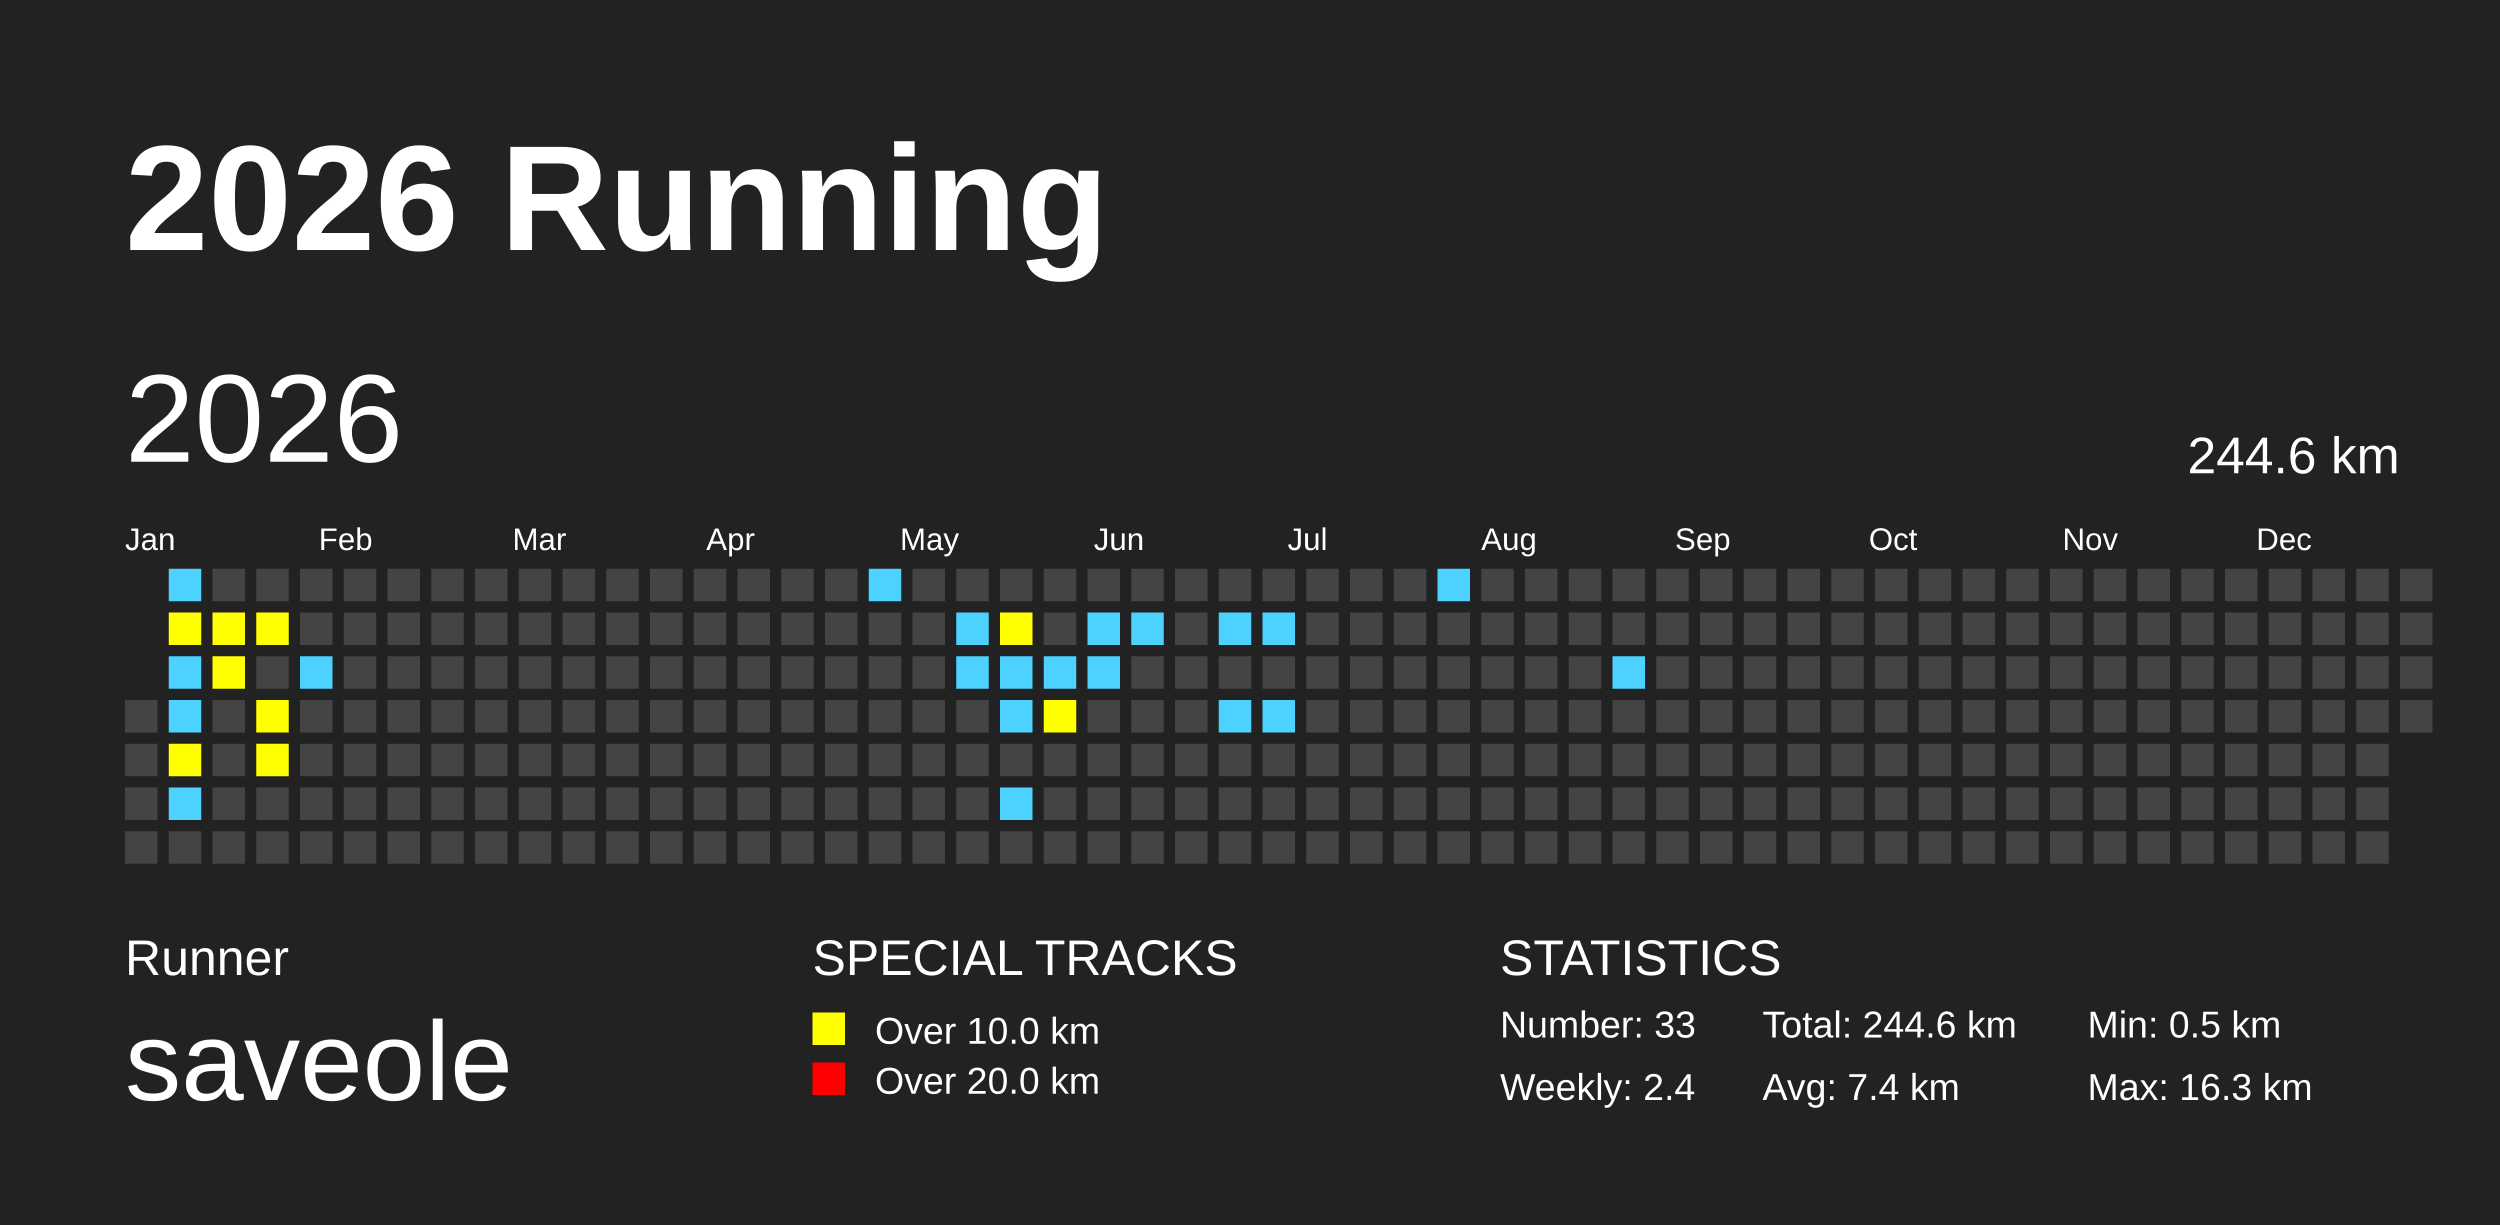
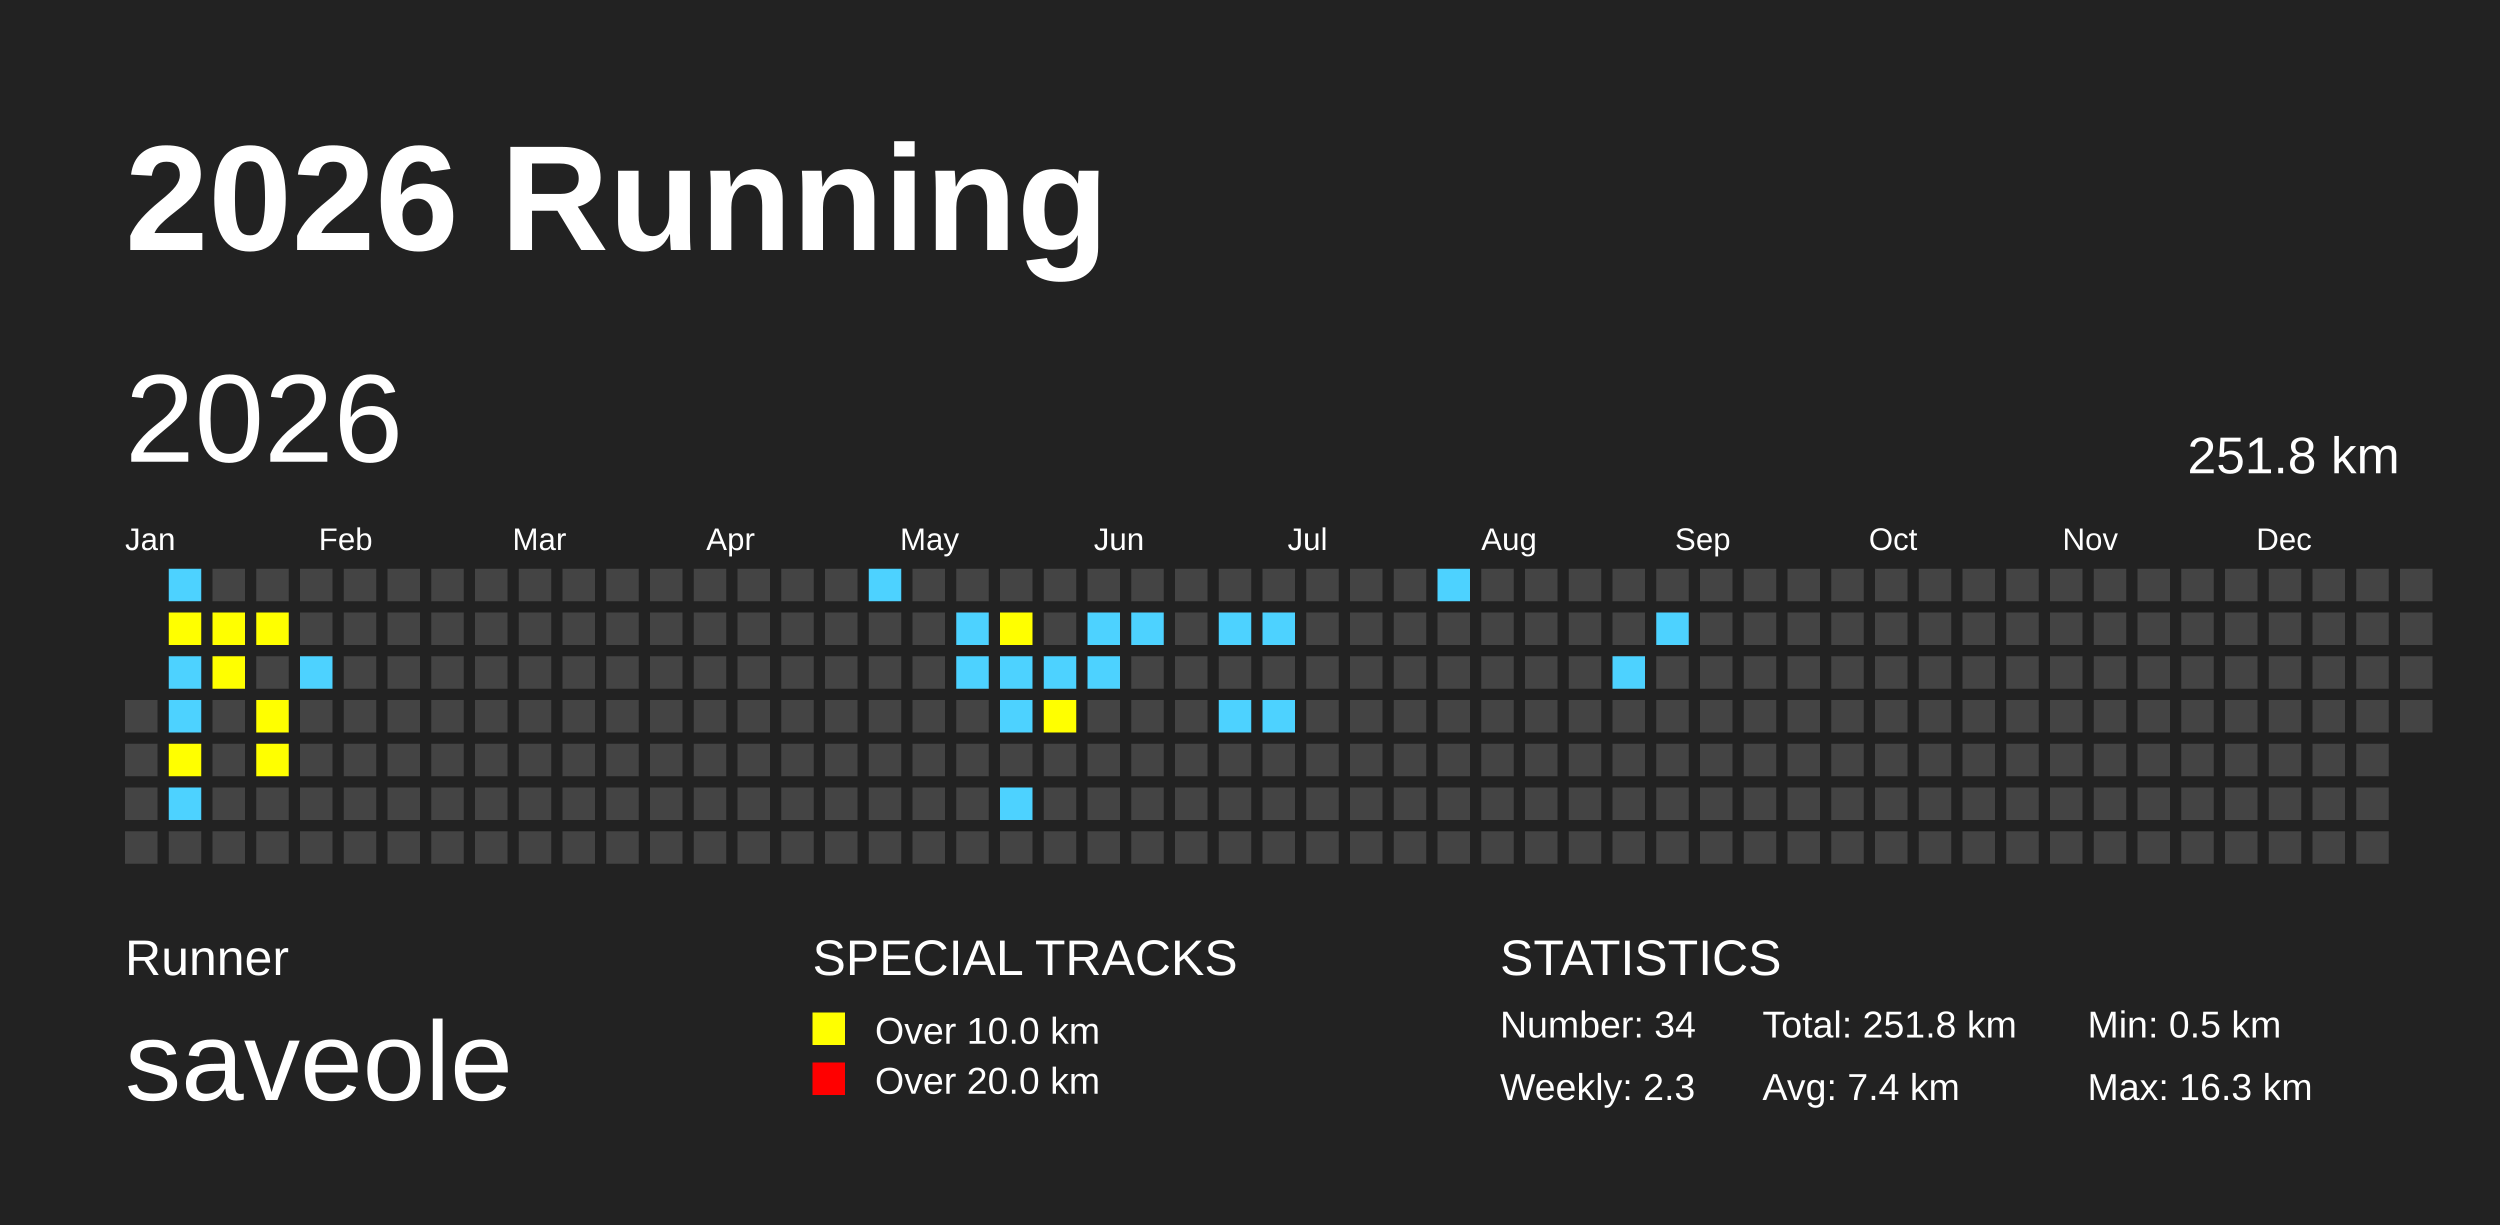
<svg xmlns="http://www.w3.org/2000/svg" baseProfile="full" height="98mm" version="1.1" viewBox="0,0,200,98" width="200mm">
  <defs />
  <rect fill="#222222" height="98" width="200" x="0" y="0" />
  <text fill="#FFFFFF" style="font-size:12px; font-family:Arial; font-weight:bold;" x="10" y="20">2026 Running</text>
  <text fill="#FFFFFF" style="font-size:4px; font-family:Arial" x="10" y="78">Runner</text>
  <text fill="#FFFFFF" style="font-size:9px; font-family:Arial" x="10" y="88">saveole</text>
  <text fill="#FFFFFF" style="font-size:4px; font-family:Arial" x="65" y="78">SPECIAL TRACKS</text>
  <rect fill="yellow" height="2.6" width="2.6" x="65" y="81" />
  <text fill="#FFFFFF" style="font-size:3px; font-family:Arial" x="70" y="83.5">Over 10.0 km</text>
  <rect fill="red" height="2.6" width="2.6" x="65" y="85" />
  <text fill="#FFFFFF" style="font-size:3px; font-family:Arial" x="70" y="87.5">Over 20.0 km</text>
  <text fill="#FFFFFF" style="font-size:4px; font-family:Arial" x="120" y="78">STATISTICS</text>
-   <text fill="#FFFFFF" style="font-size:3px; font-family:Arial" x="120" y="83">Number: 33</text>
-   <text fill="#FFFFFF" style="font-size:3px; font-family:Arial" x="120" y="88">Weekly: 2.4</text>
-   <text fill="#FFFFFF" style="font-size:3px; font-family:Arial" x="141" y="83">Total: 244.6 km</text>
+   <text fill="#FFFFFF" style="font-size:3px; font-family:Arial" x="120" y="83">Number: 34</text>
+   <text fill="#FFFFFF" style="font-size:3px; font-family:Arial" x="120" y="88">Weekly: 2.3</text>
+   <text fill="#FFFFFF" style="font-size:3px; font-family:Arial" x="141" y="83">Total: 251.8 km</text>
  <text fill="#FFFFFF" style="font-size:3px; font-family:Arial" x="141" y="88">Avg: 7.4 km</text>
  <text fill="#FFFFFF" style="font-size:3px; font-family:Arial" x="167" y="83">Min: 0.5 km</text>
  <text fill="#FFFFFF" style="font-size:3px; font-family:Arial" x="167" y="88">Max: 16.3 km</text>
  <text dominant-baseline="hanging" fill="#FFFFFF" style="font-size:10.0px; font-family:Arial;" x="10" y="30">2026</text>
-   <text dominant-baseline="hanging" fill="#FFFFFF" style="font-size:4.125px; font-family:Arial;" x="175" y="35">244.6 km</text>
+   <text dominant-baseline="hanging" fill="#FFFFFF" style="font-size:4.125px; font-family:Arial;" x="175" y="35">251.8 km</text>
  <text fill="#FFFFFF" style="font-size:2.5px; font-family:Arial" x="10.0" y="44">Jan</text>
  <text fill="#FFFFFF" style="font-size:2.5px; font-family:Arial" x="25.5" y="44">Feb</text>
  <text fill="#FFFFFF" style="font-size:2.5px; font-family:Arial" x="41.0" y="44">Mar</text>
  <text fill="#FFFFFF" style="font-size:2.5px; font-family:Arial" x="56.5" y="44">Apr</text>
  <text fill="#FFFFFF" style="font-size:2.5px; font-family:Arial" x="72.0" y="44">May</text>
  <text fill="#FFFFFF" style="font-size:2.5px; font-family:Arial" x="87.5" y="44">Jun</text>
  <text fill="#FFFFFF" style="font-size:2.5px; font-family:Arial" x="103.0" y="44">Jul</text>
  <text fill="#FFFFFF" style="font-size:2.5px; font-family:Arial" x="118.5" y="44">Aug</text>
  <text fill="#FFFFFF" style="font-size:2.5px; font-family:Arial" x="134.0" y="44">Sep</text>
  <text fill="#FFFFFF" style="font-size:2.5px; font-family:Arial" x="149.5" y="44">Oct</text>
  <text fill="#FFFFFF" style="font-size:2.5px; font-family:Arial" x="165.0" y="44">Nov</text>
  <text fill="#FFFFFF" style="font-size:2.5px; font-family:Arial" x="180.5" y="44">Dec</text>
  <rect fill="#444444" height="2.6" width="2.6" x="10.0" y="56.0" />
  <rect fill="#444444" height="2.6" width="2.6" x="10.0" y="59.5" />
  <rect fill="#444444" height="2.6" width="2.6" x="10.0" y="63.0" />
  <rect fill="#444444" height="2.6" width="2.6" x="10.0" y="66.5" />
  <rect fill="#4DD2FF" height="2.6" width="2.6" x="13.5" y="45.5" />
  <rect fill="yellow" height="2.6" width="2.6" x="13.5" y="49.0" />
  <rect fill="#4DD2FF" height="2.6" width="2.6" x="13.5" y="52.5" />
  <rect fill="#4DD2FF" height="2.6" width="2.6" x="13.5" y="56.0" />
  <rect fill="yellow" height="2.6" width="2.6" x="13.5" y="59.5" />
  <rect fill="#4DD2FF" height="2.6" width="2.6" x="13.5" y="63.0" />
  <rect fill="#444444" height="2.6" width="2.6" x="13.5" y="66.5" />
  <rect fill="#444444" height="2.6" width="2.6" x="17.0" y="45.5" />
  <rect fill="yellow" height="2.6" width="2.6" x="17.0" y="49.0" />
  <rect fill="yellow" height="2.6" width="2.6" x="17.0" y="52.5" />
  <rect fill="#444444" height="2.6" width="2.6" x="17.0" y="56.0" />
  <rect fill="#444444" height="2.6" width="2.6" x="17.0" y="59.5" />
  <rect fill="#444444" height="2.6" width="2.6" x="17.0" y="63.0" />
  <rect fill="#444444" height="2.6" width="2.6" x="17.0" y="66.5" />
  <rect fill="#444444" height="2.6" width="2.6" x="20.5" y="45.5" />
  <rect fill="yellow" height="2.6" width="2.6" x="20.5" y="49.0" />
  <rect fill="#444444" height="2.6" width="2.6" x="20.5" y="52.5" />
  <rect fill="yellow" height="2.6" width="2.6" x="20.5" y="56.0" />
  <rect fill="yellow" height="2.6" width="2.6" x="20.5" y="59.5" />
  <rect fill="#444444" height="2.6" width="2.6" x="20.5" y="63.0" />
  <rect fill="#444444" height="2.6" width="2.6" x="20.5" y="66.5" />
  <rect fill="#444444" height="2.6" width="2.6" x="24.0" y="45.5" />
  <rect fill="#444444" height="2.6" width="2.6" x="24.0" y="49.0" />
  <rect fill="#4DD2FF" height="2.6" width="2.6" x="24.0" y="52.5" />
  <rect fill="#444444" height="2.6" width="2.6" x="24.0" y="56.0" />
  <rect fill="#444444" height="2.6" width="2.6" x="24.0" y="59.5" />
  <rect fill="#444444" height="2.6" width="2.6" x="24.0" y="63.0" />
  <rect fill="#444444" height="2.6" width="2.6" x="24.0" y="66.5" />
  <rect fill="#444444" height="2.6" width="2.6" x="27.5" y="45.5" />
  <rect fill="#444444" height="2.6" width="2.6" x="27.5" y="49.0" />
  <rect fill="#444444" height="2.6" width="2.6" x="27.5" y="52.5" />
  <rect fill="#444444" height="2.6" width="2.6" x="27.5" y="56.0" />
  <rect fill="#444444" height="2.6" width="2.6" x="27.5" y="59.5" />
  <rect fill="#444444" height="2.6" width="2.6" x="27.5" y="63.0" />
  <rect fill="#444444" height="2.6" width="2.6" x="27.5" y="66.5" />
  <rect fill="#444444" height="2.6" width="2.6" x="31.0" y="45.5" />
  <rect fill="#444444" height="2.6" width="2.6" x="31.0" y="49.0" />
  <rect fill="#444444" height="2.6" width="2.6" x="31.0" y="52.5" />
  <rect fill="#444444" height="2.6" width="2.6" x="31.0" y="56.0" />
  <rect fill="#444444" height="2.6" width="2.6" x="31.0" y="59.5" />
  <rect fill="#444444" height="2.6" width="2.6" x="31.0" y="63.0" />
  <rect fill="#444444" height="2.6" width="2.6" x="31.0" y="66.5" />
  <rect fill="#444444" height="2.6" width="2.6" x="34.5" y="45.5" />
  <rect fill="#444444" height="2.6" width="2.6" x="34.5" y="49.0" />
  <rect fill="#444444" height="2.6" width="2.6" x="34.5" y="52.5" />
  <rect fill="#444444" height="2.6" width="2.6" x="34.5" y="56.0" />
  <rect fill="#444444" height="2.6" width="2.6" x="34.5" y="59.5" />
  <rect fill="#444444" height="2.6" width="2.6" x="34.5" y="63.0" />
  <rect fill="#444444" height="2.6" width="2.6" x="34.5" y="66.5" />
  <rect fill="#444444" height="2.6" width="2.6" x="38.0" y="45.5" />
  <rect fill="#444444" height="2.6" width="2.6" x="38.0" y="49.0" />
  <rect fill="#444444" height="2.6" width="2.6" x="38.0" y="52.5" />
  <rect fill="#444444" height="2.6" width="2.6" x="38.0" y="56.0" />
  <rect fill="#444444" height="2.6" width="2.6" x="38.0" y="59.5" />
  <rect fill="#444444" height="2.6" width="2.6" x="38.0" y="63.0" />
  <rect fill="#444444" height="2.6" width="2.6" x="38.0" y="66.5" />
  <rect fill="#444444" height="2.6" width="2.6" x="41.5" y="45.5" />
  <rect fill="#444444" height="2.6" width="2.6" x="41.5" y="49.0" />
  <rect fill="#444444" height="2.6" width="2.6" x="41.5" y="52.5" />
  <rect fill="#444444" height="2.6" width="2.6" x="41.5" y="56.0" />
  <rect fill="#444444" height="2.6" width="2.6" x="41.5" y="59.5" />
  <rect fill="#444444" height="2.6" width="2.6" x="41.5" y="63.0" />
  <rect fill="#444444" height="2.6" width="2.6" x="41.5" y="66.5" />
  <rect fill="#444444" height="2.6" width="2.6" x="45.0" y="45.5" />
  <rect fill="#444444" height="2.6" width="2.6" x="45.0" y="49.0" />
  <rect fill="#444444" height="2.6" width="2.6" x="45.0" y="52.5" />
  <rect fill="#444444" height="2.6" width="2.6" x="45.0" y="56.0" />
  <rect fill="#444444" height="2.6" width="2.6" x="45.0" y="59.5" />
  <rect fill="#444444" height="2.6" width="2.6" x="45.0" y="63.0" />
  <rect fill="#444444" height="2.6" width="2.6" x="45.0" y="66.5" />
  <rect fill="#444444" height="2.6" width="2.6" x="48.5" y="45.5" />
  <rect fill="#444444" height="2.6" width="2.6" x="48.5" y="49.0" />
  <rect fill="#444444" height="2.6" width="2.6" x="48.5" y="52.5" />
  <rect fill="#444444" height="2.6" width="2.6" x="48.5" y="56.0" />
  <rect fill="#444444" height="2.6" width="2.6" x="48.5" y="59.5" />
  <rect fill="#444444" height="2.6" width="2.6" x="48.5" y="63.0" />
  <rect fill="#444444" height="2.6" width="2.6" x="48.5" y="66.5" />
  <rect fill="#444444" height="2.6" width="2.6" x="52.0" y="45.5" />
  <rect fill="#444444" height="2.6" width="2.6" x="52.0" y="49.0" />
  <rect fill="#444444" height="2.6" width="2.6" x="52.0" y="52.5" />
  <rect fill="#444444" height="2.6" width="2.6" x="52.0" y="56.0" />
  <rect fill="#444444" height="2.6" width="2.6" x="52.0" y="59.5" />
  <rect fill="#444444" height="2.6" width="2.6" x="52.0" y="63.0" />
  <rect fill="#444444" height="2.6" width="2.6" x="52.0" y="66.5" />
  <rect fill="#444444" height="2.6" width="2.6" x="55.5" y="45.5" />
  <rect fill="#444444" height="2.6" width="2.6" x="55.5" y="49.0" />
  <rect fill="#444444" height="2.6" width="2.6" x="55.5" y="52.5" />
  <rect fill="#444444" height="2.6" width="2.6" x="55.5" y="56.0" />
  <rect fill="#444444" height="2.6" width="2.6" x="55.5" y="59.5" />
  <rect fill="#444444" height="2.6" width="2.6" x="55.5" y="63.0" />
  <rect fill="#444444" height="2.6" width="2.6" x="55.5" y="66.5" />
  <rect fill="#444444" height="2.6" width="2.6" x="59.0" y="45.5" />
  <rect fill="#444444" height="2.6" width="2.6" x="59.0" y="49.0" />
  <rect fill="#444444" height="2.6" width="2.6" x="59.0" y="52.5" />
  <rect fill="#444444" height="2.6" width="2.6" x="59.0" y="56.0" />
  <rect fill="#444444" height="2.6" width="2.6" x="59.0" y="59.5" />
  <rect fill="#444444" height="2.6" width="2.6" x="59.0" y="63.0" />
  <rect fill="#444444" height="2.6" width="2.6" x="59.0" y="66.5" />
  <rect fill="#444444" height="2.6" width="2.6" x="62.5" y="45.5" />
  <rect fill="#444444" height="2.6" width="2.6" x="62.5" y="49.0" />
  <rect fill="#444444" height="2.6" width="2.6" x="62.5" y="52.5" />
  <rect fill="#444444" height="2.6" width="2.6" x="62.5" y="56.0" />
  <rect fill="#444444" height="2.6" width="2.6" x="62.5" y="59.5" />
  <rect fill="#444444" height="2.6" width="2.6" x="62.5" y="63.0" />
  <rect fill="#444444" height="2.6" width="2.6" x="62.5" y="66.5" />
  <rect fill="#444444" height="2.6" width="2.6" x="66.0" y="45.5" />
  <rect fill="#444444" height="2.6" width="2.6" x="66.0" y="49.0" />
  <rect fill="#444444" height="2.6" width="2.6" x="66.0" y="52.5" />
  <rect fill="#444444" height="2.6" width="2.6" x="66.0" y="56.0" />
  <rect fill="#444444" height="2.6" width="2.6" x="66.0" y="59.5" />
  <rect fill="#444444" height="2.6" width="2.6" x="66.0" y="63.0" />
  <rect fill="#444444" height="2.6" width="2.6" x="66.0" y="66.5" />
  <rect fill="#4DD2FF" height="2.6" width="2.6" x="69.5" y="45.5" />
  <rect fill="#444444" height="2.6" width="2.6" x="69.5" y="49.0" />
  <rect fill="#444444" height="2.6" width="2.6" x="69.5" y="52.5" />
  <rect fill="#444444" height="2.6" width="2.6" x="69.5" y="56.0" />
  <rect fill="#444444" height="2.6" width="2.6" x="69.5" y="59.5" />
  <rect fill="#444444" height="2.6" width="2.6" x="69.5" y="63.0" />
  <rect fill="#444444" height="2.6" width="2.6" x="69.5" y="66.5" />
  <rect fill="#444444" height="2.6" width="2.6" x="73.0" y="45.5" />
  <rect fill="#444444" height="2.6" width="2.6" x="73.0" y="49.0" />
  <rect fill="#444444" height="2.6" width="2.6" x="73.0" y="52.5" />
  <rect fill="#444444" height="2.6" width="2.6" x="73.0" y="56.0" />
  <rect fill="#444444" height="2.6" width="2.6" x="73.0" y="59.5" />
  <rect fill="#444444" height="2.6" width="2.6" x="73.0" y="63.0" />
  <rect fill="#444444" height="2.6" width="2.6" x="73.0" y="66.5" />
  <rect fill="#444444" height="2.6" width="2.6" x="76.5" y="45.5" />
  <rect fill="#4DD2FF" height="2.6" width="2.6" x="76.5" y="49.0" />
  <rect fill="#4DD2FF" height="2.6" width="2.6" x="76.5" y="52.5" />
  <rect fill="#444444" height="2.6" width="2.6" x="76.5" y="56.0" />
  <rect fill="#444444" height="2.6" width="2.6" x="76.5" y="59.5" />
  <rect fill="#444444" height="2.6" width="2.6" x="76.5" y="63.0" />
  <rect fill="#444444" height="2.6" width="2.6" x="76.5" y="66.5" />
  <rect fill="#444444" height="2.6" width="2.6" x="80.0" y="45.5" />
  <rect fill="yellow" height="2.6" width="2.6" x="80.0" y="49.0" />
  <rect fill="#4DD2FF" height="2.6" width="2.6" x="80.0" y="52.5" />
  <rect fill="#4DD2FF" height="2.6" width="2.6" x="80.0" y="56.0" />
  <rect fill="#444444" height="2.6" width="2.6" x="80.0" y="59.5" />
  <rect fill="#4DD2FF" height="2.6" width="2.6" x="80.0" y="63.0" />
  <rect fill="#444444" height="2.6" width="2.6" x="80.0" y="66.5" />
  <rect fill="#444444" height="2.6" width="2.6" x="83.5" y="45.5" />
  <rect fill="#444444" height="2.6" width="2.6" x="83.5" y="49.0" />
  <rect fill="#4DD2FF" height="2.6" width="2.6" x="83.5" y="52.5" />
  <rect fill="yellow" height="2.6" width="2.6" x="83.5" y="56.0" />
  <rect fill="#444444" height="2.6" width="2.6" x="83.5" y="59.5" />
  <rect fill="#444444" height="2.6" width="2.6" x="83.5" y="63.0" />
  <rect fill="#444444" height="2.6" width="2.6" x="83.5" y="66.5" />
  <rect fill="#444444" height="2.6" width="2.6" x="87.0" y="45.5" />
  <rect fill="#4DD2FF" height="2.6" width="2.6" x="87.0" y="49.0" />
  <rect fill="#4DD2FF" height="2.6" width="2.6" x="87.0" y="52.5" />
  <rect fill="#444444" height="2.6" width="2.6" x="87.0" y="56.0" />
  <rect fill="#444444" height="2.6" width="2.6" x="87.0" y="59.5" />
  <rect fill="#444444" height="2.6" width="2.6" x="87.0" y="63.0" />
  <rect fill="#444444" height="2.6" width="2.6" x="87.0" y="66.5" />
  <rect fill="#444444" height="2.6" width="2.6" x="90.5" y="45.5" />
  <rect fill="#4DD2FF" height="2.6" width="2.6" x="90.5" y="49.0" />
  <rect fill="#444444" height="2.6" width="2.6" x="90.5" y="52.5" />
  <rect fill="#444444" height="2.6" width="2.6" x="90.5" y="56.0" />
  <rect fill="#444444" height="2.6" width="2.6" x="90.5" y="59.5" />
  <rect fill="#444444" height="2.6" width="2.6" x="90.5" y="63.0" />
  <rect fill="#444444" height="2.6" width="2.6" x="90.5" y="66.5" />
  <rect fill="#444444" height="2.6" width="2.6" x="94.0" y="45.5" />
  <rect fill="#444444" height="2.6" width="2.6" x="94.0" y="49.0" />
  <rect fill="#444444" height="2.6" width="2.6" x="94.0" y="52.5" />
  <rect fill="#444444" height="2.6" width="2.6" x="94.0" y="56.0" />
  <rect fill="#444444" height="2.6" width="2.6" x="94.0" y="59.5" />
  <rect fill="#444444" height="2.6" width="2.6" x="94.0" y="63.0" />
  <rect fill="#444444" height="2.6" width="2.6" x="94.0" y="66.5" />
  <rect fill="#444444" height="2.6" width="2.6" x="97.5" y="45.5" />
  <rect fill="#4DD2FF" height="2.6" width="2.6" x="97.5" y="49.0" />
  <rect fill="#444444" height="2.6" width="2.6" x="97.5" y="52.5" />
  <rect fill="#4DD2FF" height="2.6" width="2.6" x="97.5" y="56.0" />
  <rect fill="#444444" height="2.6" width="2.6" x="97.5" y="59.5" />
  <rect fill="#444444" height="2.6" width="2.6" x="97.5" y="63.0" />
  <rect fill="#444444" height="2.6" width="2.6" x="97.5" y="66.5" />
  <rect fill="#444444" height="2.6" width="2.6" x="101.0" y="45.5" />
  <rect fill="#4DD2FF" height="2.6" width="2.6" x="101.0" y="49.0" />
  <rect fill="#444444" height="2.6" width="2.6" x="101.0" y="52.5" />
  <rect fill="#4DD2FF" height="2.6" width="2.6" x="101.0" y="56.0" />
  <rect fill="#444444" height="2.6" width="2.6" x="101.0" y="59.5" />
  <rect fill="#444444" height="2.6" width="2.6" x="101.0" y="63.0" />
  <rect fill="#444444" height="2.6" width="2.6" x="101.0" y="66.5" />
  <rect fill="#444444" height="2.6" width="2.6" x="104.5" y="45.5" />
  <rect fill="#444444" height="2.6" width="2.6" x="104.5" y="49.0" />
  <rect fill="#444444" height="2.6" width="2.6" x="104.5" y="52.5" />
  <rect fill="#444444" height="2.6" width="2.6" x="104.5" y="56.0" />
  <rect fill="#444444" height="2.6" width="2.6" x="104.5" y="59.5" />
  <rect fill="#444444" height="2.6" width="2.6" x="104.5" y="63.0" />
  <rect fill="#444444" height="2.6" width="2.6" x="104.5" y="66.5" />
  <rect fill="#444444" height="2.6" width="2.6" x="108.0" y="45.5" />
  <rect fill="#444444" height="2.6" width="2.6" x="108.0" y="49.0" />
  <rect fill="#444444" height="2.6" width="2.6" x="108.0" y="52.5" />
  <rect fill="#444444" height="2.6" width="2.6" x="108.0" y="56.0" />
  <rect fill="#444444" height="2.6" width="2.6" x="108.0" y="59.5" />
  <rect fill="#444444" height="2.6" width="2.6" x="108.0" y="63.0" />
  <rect fill="#444444" height="2.6" width="2.6" x="108.0" y="66.5" />
  <rect fill="#444444" height="2.6" width="2.6" x="111.5" y="45.5" />
  <rect fill="#444444" height="2.6" width="2.6" x="111.5" y="49.0" />
  <rect fill="#444444" height="2.6" width="2.6" x="111.5" y="52.5" />
  <rect fill="#444444" height="2.6" width="2.6" x="111.5" y="56.0" />
  <rect fill="#444444" height="2.6" width="2.6" x="111.5" y="59.5" />
  <rect fill="#444444" height="2.6" width="2.6" x="111.5" y="63.0" />
  <rect fill="#444444" height="2.6" width="2.6" x="111.5" y="66.5" />
  <rect fill="#4DD2FF" height="2.6" width="2.6" x="115.0" y="45.5" />
  <rect fill="#444444" height="2.6" width="2.6" x="115.0" y="49.0" />
  <rect fill="#444444" height="2.6" width="2.6" x="115.0" y="52.5" />
  <rect fill="#444444" height="2.6" width="2.6" x="115.0" y="56.0" />
  <rect fill="#444444" height="2.6" width="2.6" x="115.0" y="59.5" />
  <rect fill="#444444" height="2.6" width="2.6" x="115.0" y="63.0" />
  <rect fill="#444444" height="2.6" width="2.6" x="115.0" y="66.5" />
  <rect fill="#444444" height="2.6" width="2.6" x="118.5" y="45.5" />
  <rect fill="#444444" height="2.6" width="2.6" x="118.5" y="49.0" />
  <rect fill="#444444" height="2.6" width="2.6" x="118.5" y="52.5" />
  <rect fill="#444444" height="2.6" width="2.6" x="118.5" y="56.0" />
  <rect fill="#444444" height="2.6" width="2.6" x="118.5" y="59.5" />
  <rect fill="#444444" height="2.6" width="2.6" x="118.5" y="63.0" />
  <rect fill="#444444" height="2.6" width="2.6" x="118.5" y="66.5" />
  <rect fill="#444444" height="2.6" width="2.6" x="122.0" y="45.5" />
  <rect fill="#444444" height="2.6" width="2.6" x="122.0" y="49.0" />
  <rect fill="#444444" height="2.6" width="2.6" x="122.0" y="52.5" />
  <rect fill="#444444" height="2.6" width="2.6" x="122.0" y="56.0" />
  <rect fill="#444444" height="2.6" width="2.6" x="122.0" y="59.5" />
  <rect fill="#444444" height="2.6" width="2.6" x="122.0" y="63.0" />
  <rect fill="#444444" height="2.6" width="2.6" x="122.0" y="66.5" />
  <rect fill="#444444" height="2.6" width="2.6" x="125.5" y="45.5" />
  <rect fill="#444444" height="2.6" width="2.6" x="125.5" y="49.0" />
  <rect fill="#444444" height="2.6" width="2.6" x="125.5" y="52.5" />
  <rect fill="#444444" height="2.6" width="2.6" x="125.5" y="56.0" />
  <rect fill="#444444" height="2.6" width="2.6" x="125.5" y="59.5" />
  <rect fill="#444444" height="2.6" width="2.6" x="125.5" y="63.0" />
  <rect fill="#444444" height="2.6" width="2.6" x="125.5" y="66.5" />
  <rect fill="#444444" height="2.6" width="2.6" x="129.0" y="45.5" />
  <rect fill="#444444" height="2.6" width="2.6" x="129.0" y="49.0" />
  <rect fill="#4DD2FF" height="2.6" width="2.6" x="129.0" y="52.5" />
  <rect fill="#444444" height="2.6" width="2.6" x="129.0" y="56.0" />
  <rect fill="#444444" height="2.6" width="2.6" x="129.0" y="59.5" />
  <rect fill="#444444" height="2.6" width="2.6" x="129.0" y="63.0" />
  <rect fill="#444444" height="2.6" width="2.6" x="129.0" y="66.5" />
  <rect fill="#444444" height="2.6" width="2.6" x="132.5" y="45.5" />
-   <rect fill="#444444" height="2.6" width="2.6" x="132.5" y="49.0" />
+   <rect fill="#4DD2FF" height="2.6" width="2.6" x="132.5" y="49.0" />
  <rect fill="#444444" height="2.6" width="2.6" x="132.5" y="52.5" />
  <rect fill="#444444" height="2.6" width="2.6" x="132.5" y="56.0" />
  <rect fill="#444444" height="2.6" width="2.6" x="132.5" y="59.5" />
  <rect fill="#444444" height="2.6" width="2.6" x="132.5" y="63.0" />
  <rect fill="#444444" height="2.6" width="2.6" x="132.5" y="66.5" />
  <rect fill="#444444" height="2.6" width="2.6" x="136.0" y="45.5" />
  <rect fill="#444444" height="2.6" width="2.6" x="136.0" y="49.0" />
  <rect fill="#444444" height="2.6" width="2.6" x="136.0" y="52.5" />
  <rect fill="#444444" height="2.6" width="2.6" x="136.0" y="56.0" />
  <rect fill="#444444" height="2.6" width="2.6" x="136.0" y="59.5" />
  <rect fill="#444444" height="2.6" width="2.6" x="136.0" y="63.0" />
  <rect fill="#444444" height="2.6" width="2.6" x="136.0" y="66.5" />
  <rect fill="#444444" height="2.6" width="2.6" x="139.5" y="45.5" />
  <rect fill="#444444" height="2.6" width="2.6" x="139.5" y="49.0" />
  <rect fill="#444444" height="2.6" width="2.6" x="139.5" y="52.5" />
  <rect fill="#444444" height="2.6" width="2.6" x="139.5" y="56.0" />
  <rect fill="#444444" height="2.6" width="2.6" x="139.5" y="59.5" />
  <rect fill="#444444" height="2.6" width="2.6" x="139.5" y="63.0" />
  <rect fill="#444444" height="2.6" width="2.6" x="139.5" y="66.5" />
  <rect fill="#444444" height="2.6" width="2.6" x="143.0" y="45.5" />
  <rect fill="#444444" height="2.6" width="2.6" x="143.0" y="49.0" />
  <rect fill="#444444" height="2.6" width="2.6" x="143.0" y="52.5" />
  <rect fill="#444444" height="2.6" width="2.6" x="143.0" y="56.0" />
  <rect fill="#444444" height="2.6" width="2.6" x="143.0" y="59.5" />
  <rect fill="#444444" height="2.6" width="2.6" x="143.0" y="63.0" />
  <rect fill="#444444" height="2.6" width="2.6" x="143.0" y="66.5" />
  <rect fill="#444444" height="2.6" width="2.6" x="146.5" y="45.5" />
  <rect fill="#444444" height="2.6" width="2.6" x="146.5" y="49.0" />
  <rect fill="#444444" height="2.6" width="2.6" x="146.5" y="52.5" />
  <rect fill="#444444" height="2.6" width="2.6" x="146.5" y="56.0" />
  <rect fill="#444444" height="2.6" width="2.6" x="146.5" y="59.5" />
  <rect fill="#444444" height="2.6" width="2.6" x="146.5" y="63.0" />
  <rect fill="#444444" height="2.6" width="2.6" x="146.5" y="66.5" />
  <rect fill="#444444" height="2.6" width="2.6" x="150.0" y="45.5" />
  <rect fill="#444444" height="2.6" width="2.6" x="150.0" y="49.0" />
  <rect fill="#444444" height="2.6" width="2.6" x="150.0" y="52.5" />
  <rect fill="#444444" height="2.6" width="2.6" x="150.0" y="56.0" />
  <rect fill="#444444" height="2.6" width="2.6" x="150.0" y="59.5" />
  <rect fill="#444444" height="2.6" width="2.6" x="150.0" y="63.0" />
  <rect fill="#444444" height="2.6" width="2.6" x="150.0" y="66.5" />
  <rect fill="#444444" height="2.6" width="2.6" x="153.5" y="45.5" />
  <rect fill="#444444" height="2.6" width="2.6" x="153.5" y="49.0" />
  <rect fill="#444444" height="2.6" width="2.6" x="153.5" y="52.5" />
  <rect fill="#444444" height="2.6" width="2.6" x="153.5" y="56.0" />
  <rect fill="#444444" height="2.6" width="2.6" x="153.5" y="59.5" />
  <rect fill="#444444" height="2.6" width="2.6" x="153.5" y="63.0" />
  <rect fill="#444444" height="2.6" width="2.6" x="153.5" y="66.5" />
  <rect fill="#444444" height="2.6" width="2.6" x="157.0" y="45.5" />
  <rect fill="#444444" height="2.6" width="2.6" x="157.0" y="49.0" />
  <rect fill="#444444" height="2.6" width="2.6" x="157.0" y="52.5" />
  <rect fill="#444444" height="2.6" width="2.6" x="157.0" y="56.0" />
  <rect fill="#444444" height="2.6" width="2.6" x="157.0" y="59.5" />
  <rect fill="#444444" height="2.6" width="2.6" x="157.0" y="63.0" />
  <rect fill="#444444" height="2.6" width="2.6" x="157.0" y="66.5" />
  <rect fill="#444444" height="2.6" width="2.6" x="160.5" y="45.5" />
  <rect fill="#444444" height="2.6" width="2.6" x="160.5" y="49.0" />
  <rect fill="#444444" height="2.6" width="2.6" x="160.5" y="52.5" />
  <rect fill="#444444" height="2.6" width="2.6" x="160.5" y="56.0" />
  <rect fill="#444444" height="2.6" width="2.6" x="160.5" y="59.5" />
  <rect fill="#444444" height="2.6" width="2.6" x="160.5" y="63.0" />
  <rect fill="#444444" height="2.6" width="2.6" x="160.5" y="66.5" />
  <rect fill="#444444" height="2.6" width="2.6" x="164.0" y="45.5" />
  <rect fill="#444444" height="2.6" width="2.6" x="164.0" y="49.0" />
  <rect fill="#444444" height="2.6" width="2.6" x="164.0" y="52.5" />
  <rect fill="#444444" height="2.6" width="2.6" x="164.0" y="56.0" />
  <rect fill="#444444" height="2.6" width="2.6" x="164.0" y="59.5" />
  <rect fill="#444444" height="2.6" width="2.6" x="164.0" y="63.0" />
  <rect fill="#444444" height="2.6" width="2.6" x="164.0" y="66.5" />
  <rect fill="#444444" height="2.6" width="2.6" x="167.5" y="45.5" />
  <rect fill="#444444" height="2.6" width="2.6" x="167.5" y="49.0" />
  <rect fill="#444444" height="2.6" width="2.6" x="167.5" y="52.5" />
  <rect fill="#444444" height="2.6" width="2.6" x="167.5" y="56.0" />
  <rect fill="#444444" height="2.6" width="2.6" x="167.5" y="59.5" />
  <rect fill="#444444" height="2.6" width="2.6" x="167.5" y="63.0" />
  <rect fill="#444444" height="2.6" width="2.6" x="167.5" y="66.5" />
  <rect fill="#444444" height="2.6" width="2.6" x="171.0" y="45.5" />
  <rect fill="#444444" height="2.6" width="2.6" x="171.0" y="49.0" />
  <rect fill="#444444" height="2.6" width="2.6" x="171.0" y="52.5" />
  <rect fill="#444444" height="2.6" width="2.6" x="171.0" y="56.0" />
  <rect fill="#444444" height="2.6" width="2.6" x="171.0" y="59.5" />
  <rect fill="#444444" height="2.6" width="2.6" x="171.0" y="63.0" />
  <rect fill="#444444" height="2.6" width="2.6" x="171.0" y="66.5" />
  <rect fill="#444444" height="2.6" width="2.6" x="174.5" y="45.5" />
  <rect fill="#444444" height="2.6" width="2.6" x="174.5" y="49.0" />
  <rect fill="#444444" height="2.6" width="2.6" x="174.5" y="52.5" />
  <rect fill="#444444" height="2.6" width="2.6" x="174.5" y="56.0" />
  <rect fill="#444444" height="2.6" width="2.6" x="174.5" y="59.5" />
  <rect fill="#444444" height="2.6" width="2.6" x="174.5" y="63.0" />
  <rect fill="#444444" height="2.6" width="2.6" x="174.5" y="66.5" />
  <rect fill="#444444" height="2.6" width="2.6" x="178.0" y="45.5" />
  <rect fill="#444444" height="2.6" width="2.6" x="178.0" y="49.0" />
  <rect fill="#444444" height="2.6" width="2.6" x="178.0" y="52.5" />
  <rect fill="#444444" height="2.6" width="2.6" x="178.0" y="56.0" />
  <rect fill="#444444" height="2.6" width="2.6" x="178.0" y="59.5" />
  <rect fill="#444444" height="2.6" width="2.6" x="178.0" y="63.0" />
  <rect fill="#444444" height="2.6" width="2.6" x="178.0" y="66.5" />
  <rect fill="#444444" height="2.6" width="2.6" x="181.5" y="45.5" />
  <rect fill="#444444" height="2.6" width="2.6" x="181.5" y="49.0" />
  <rect fill="#444444" height="2.6" width="2.6" x="181.5" y="52.5" />
  <rect fill="#444444" height="2.6" width="2.6" x="181.5" y="56.0" />
  <rect fill="#444444" height="2.6" width="2.6" x="181.5" y="59.5" />
  <rect fill="#444444" height="2.6" width="2.6" x="181.5" y="63.0" />
  <rect fill="#444444" height="2.6" width="2.6" x="181.5" y="66.5" />
  <rect fill="#444444" height="2.6" width="2.6" x="185.0" y="45.5" />
  <rect fill="#444444" height="2.6" width="2.6" x="185.0" y="49.0" />
  <rect fill="#444444" height="2.6" width="2.6" x="185.0" y="52.5" />
  <rect fill="#444444" height="2.6" width="2.6" x="185.0" y="56.0" />
  <rect fill="#444444" height="2.6" width="2.6" x="185.0" y="59.5" />
  <rect fill="#444444" height="2.6" width="2.6" x="185.0" y="63.0" />
  <rect fill="#444444" height="2.6" width="2.6" x="185.0" y="66.5" />
  <rect fill="#444444" height="2.6" width="2.6" x="188.5" y="45.5" />
  <rect fill="#444444" height="2.6" width="2.6" x="188.5" y="49.0" />
  <rect fill="#444444" height="2.6" width="2.6" x="188.5" y="52.5" />
  <rect fill="#444444" height="2.6" width="2.6" x="188.5" y="56.0" />
  <rect fill="#444444" height="2.6" width="2.6" x="188.5" y="59.5" />
  <rect fill="#444444" height="2.6" width="2.6" x="188.5" y="63.0" />
  <rect fill="#444444" height="2.6" width="2.6" x="188.5" y="66.5" />
  <rect fill="#444444" height="2.6" width="2.6" x="192.0" y="45.5" />
  <rect fill="#444444" height="2.6" width="2.6" x="192.0" y="49.0" />
  <rect fill="#444444" height="2.6" width="2.6" x="192.0" y="52.5" />
  <rect fill="#444444" height="2.6" width="2.6" x="192.0" y="56.0" />
</svg>
